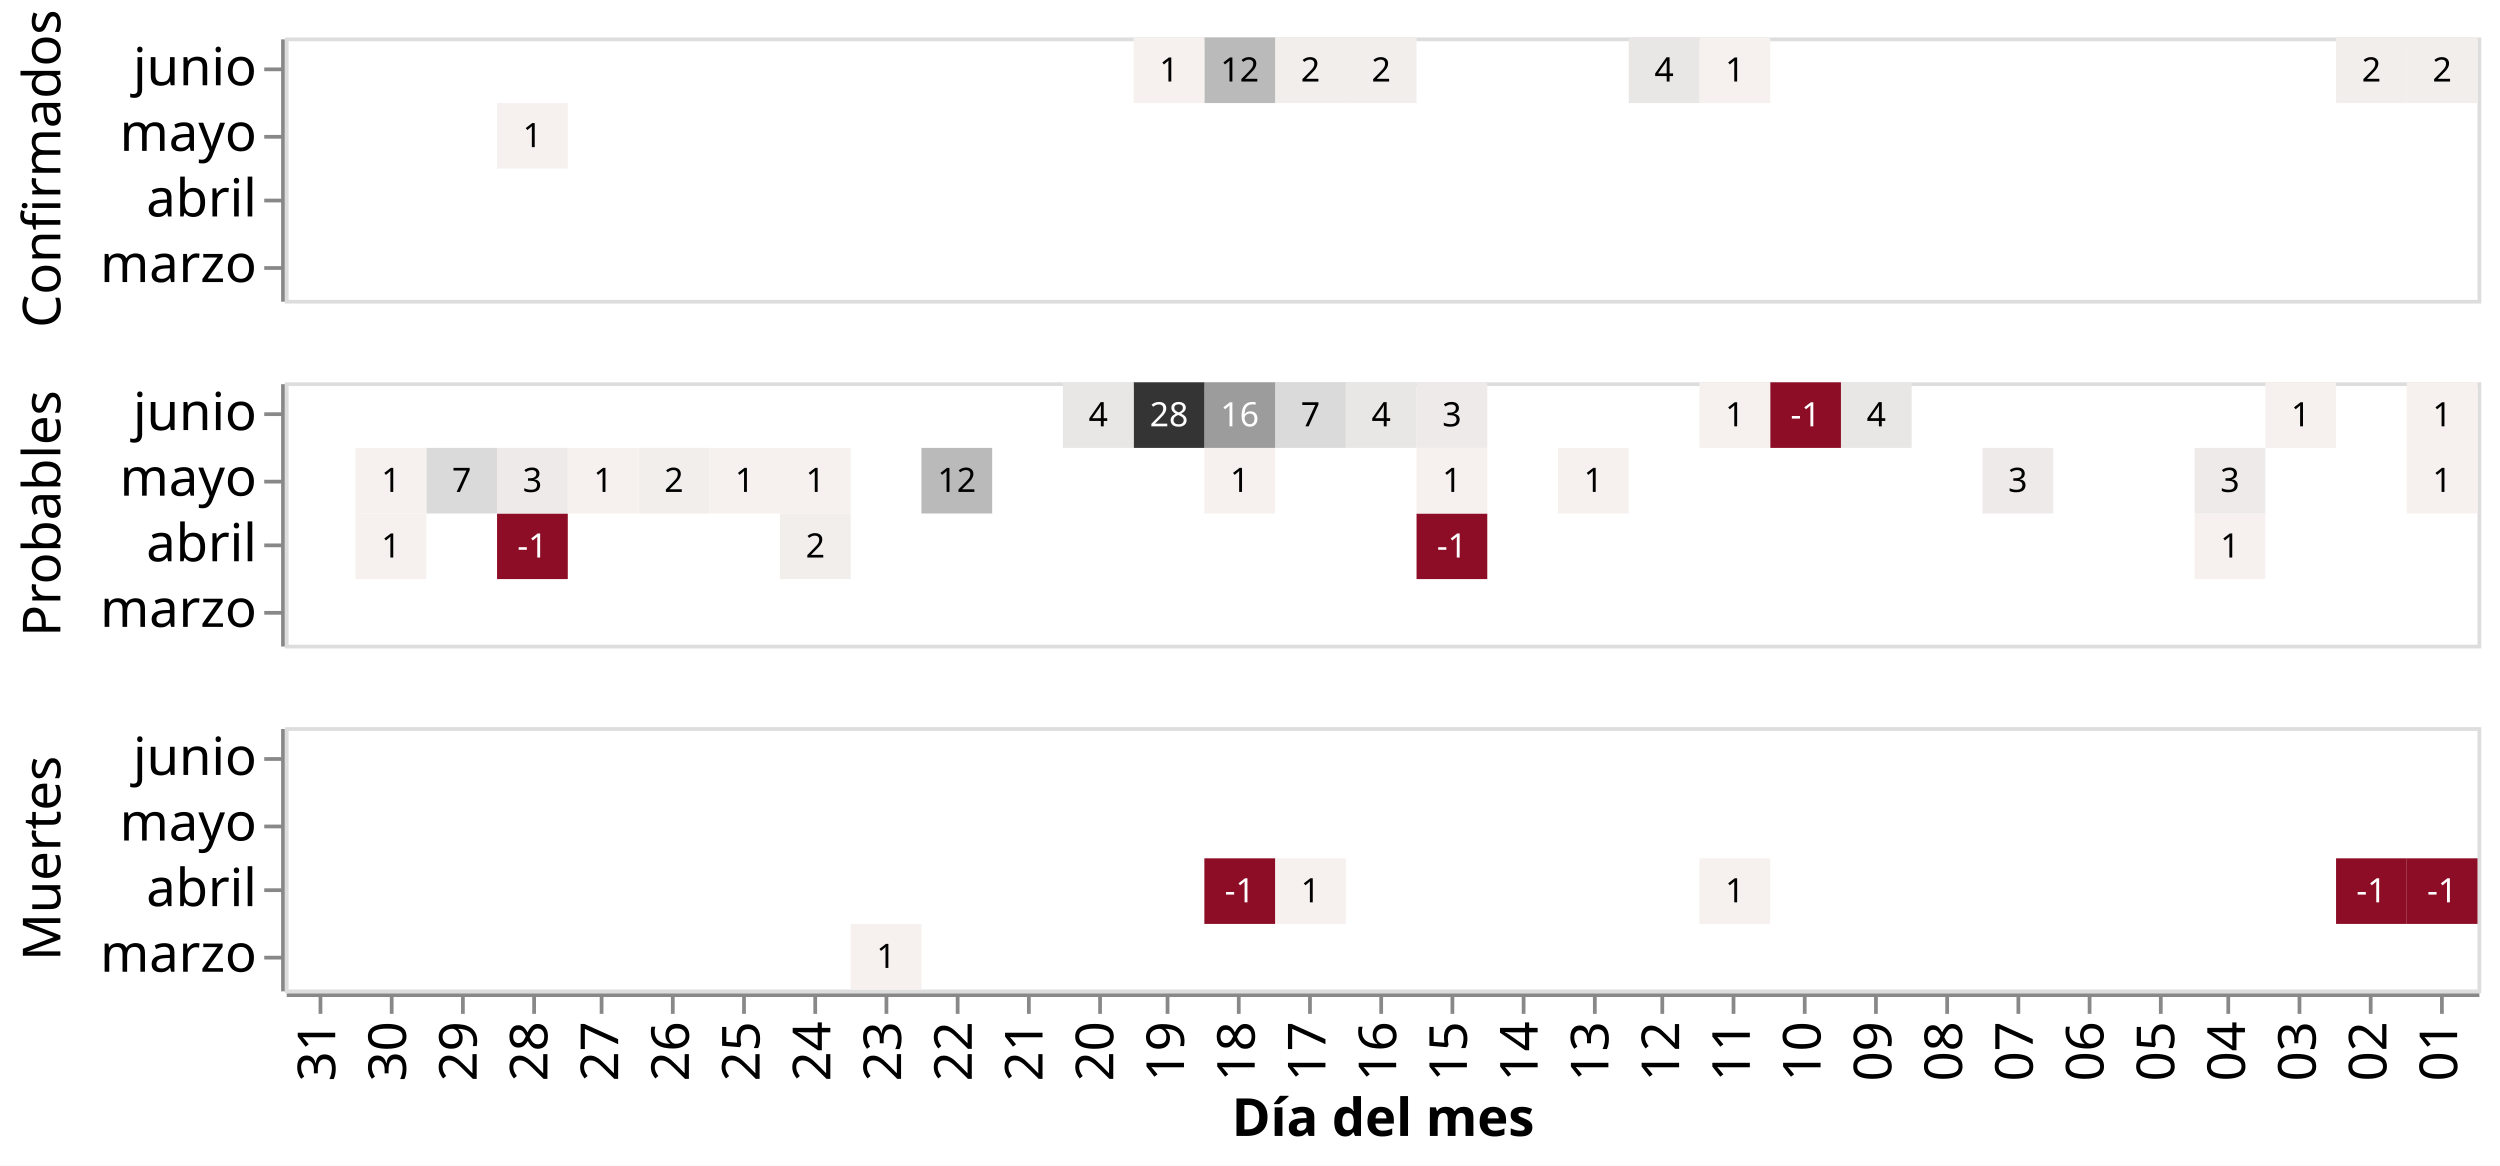
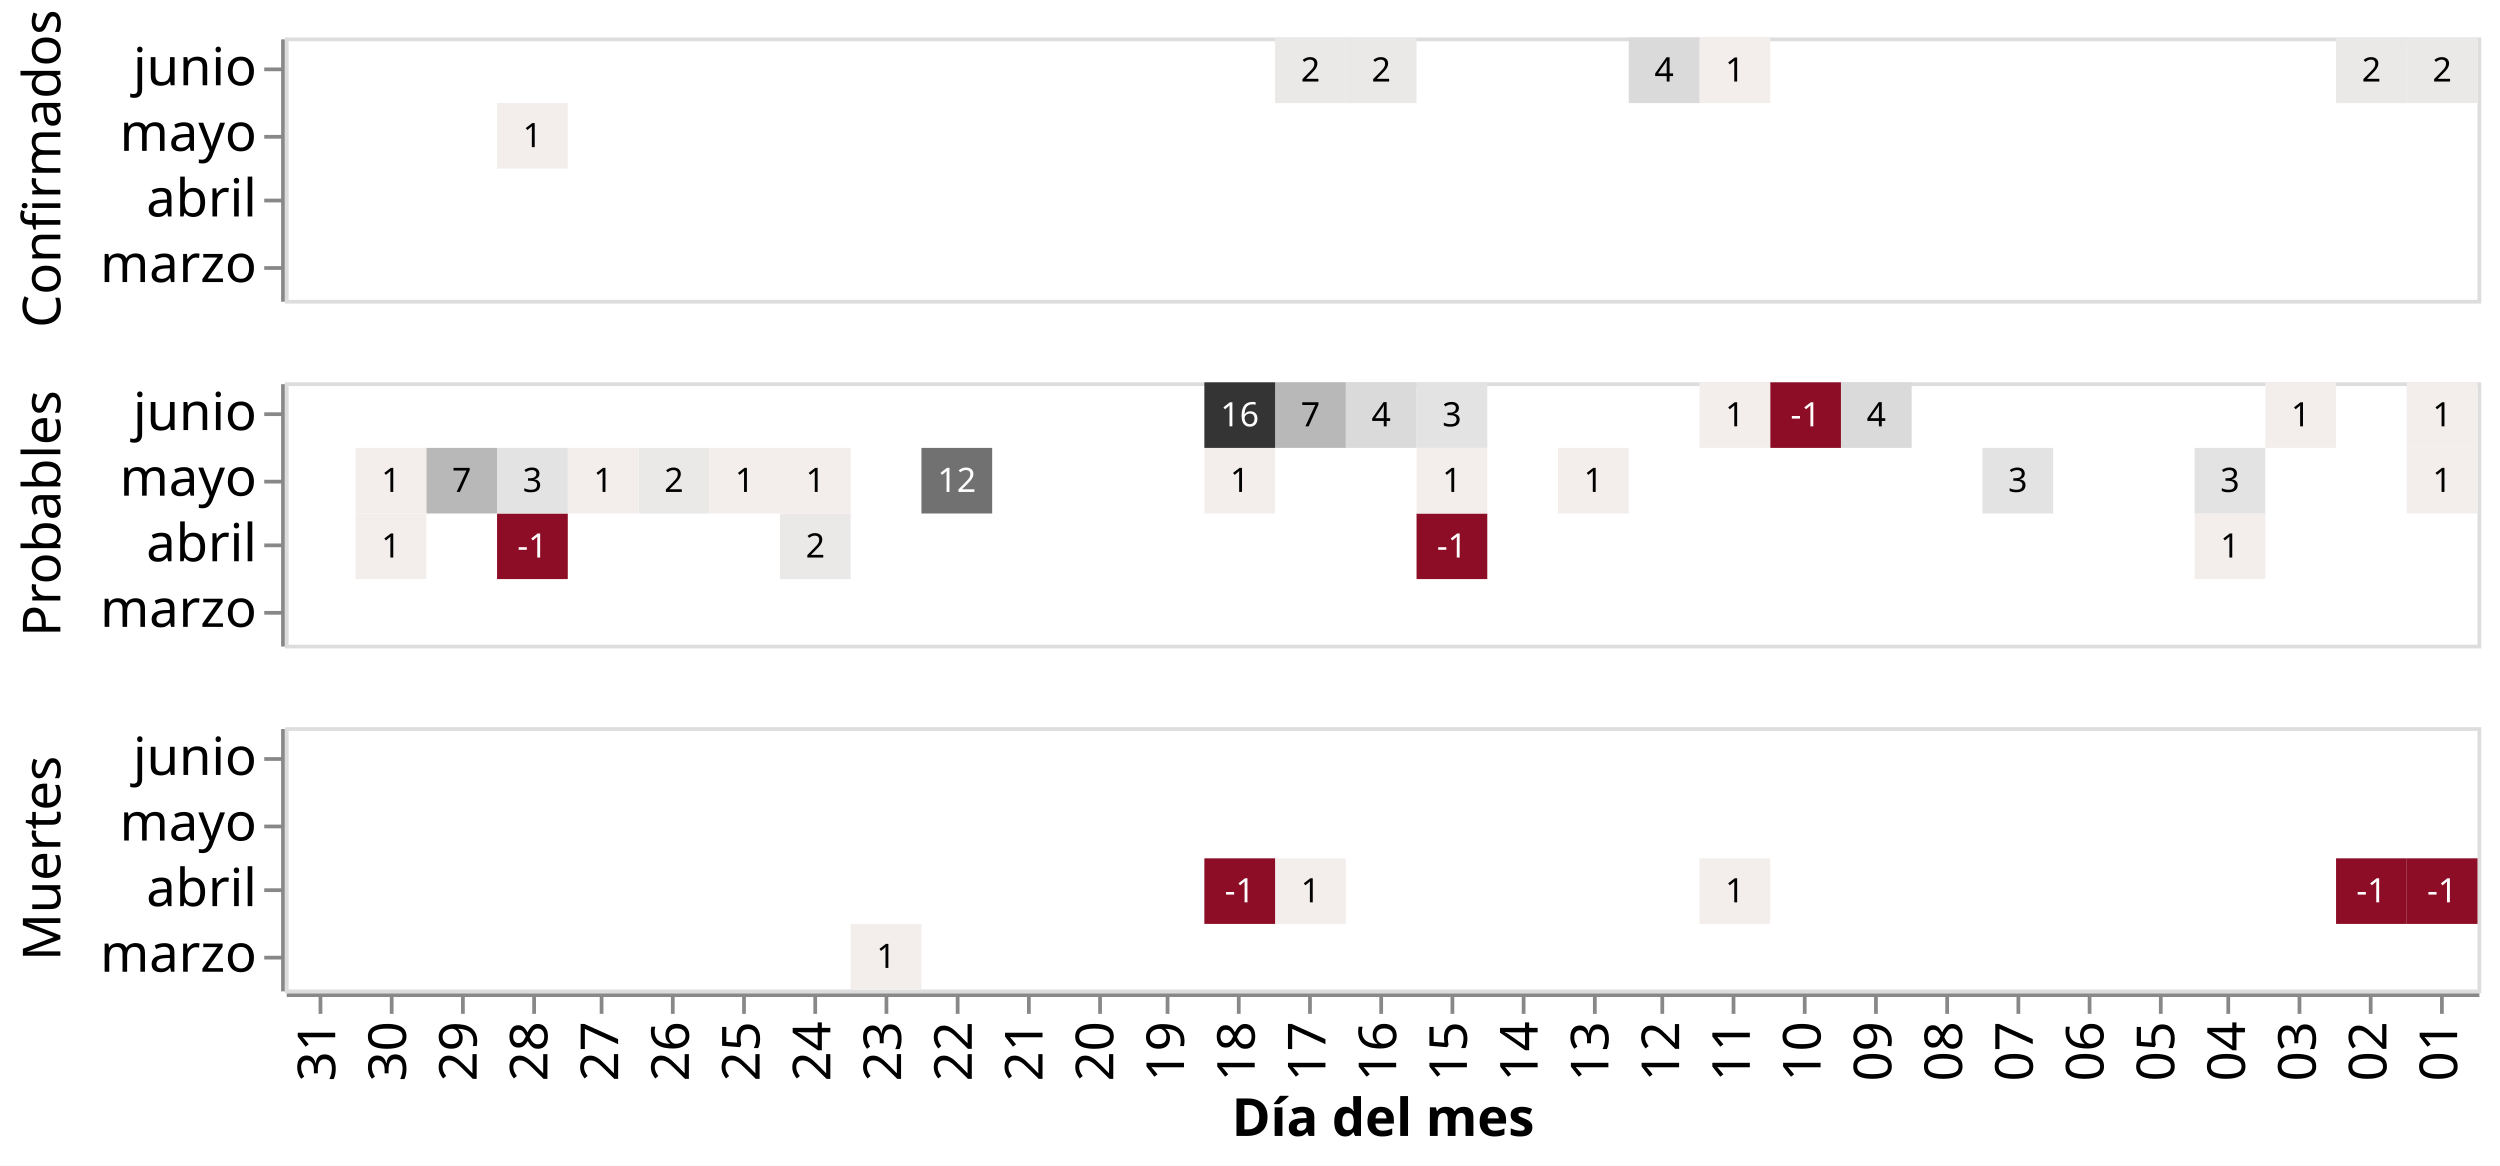
<svg xmlns="http://www.w3.org/2000/svg" class="marks" width="667" height="311" viewBox="0 0 667 311" version="1.1">
  <rect width="667" height="311" style="fill: white;" />
  <g transform="translate(76,10)">
    <g class="mark-group role-frame root">
      <g transform="translate(0,0)">
        <path class="background" d="M0,0h0v0h0Z" style="fill: none;" />
        <g>
          <g class="mark-group role-row-header row_header">
            <g transform="translate(-1,0)">
              <path class="background" d="M0,0h0v70h0Z" style="fill: none;" />
              <g>
                <g class="mark-group role-title">
                  <g transform="translate(-69.89648,35)">
                    <path class="background" d="M0,0h0v0h0Z" style="pointer-events: none; fill: none;" />
                    <g>
                      <g class="mark-text role-title-text" style="pointer-events: none;">
                        <text text-anchor="middle" transform="translate(0,0) rotate(-90) translate(0,11)" style="font-family: sans-serif; font-size: 14px; fill: #000; opacity: 1;">Confirmados</text>
                      </g>
                    </g>
                    <path class="foreground" d="" style="pointer-events: none; display: none; fill: none;" />
                  </g>
                </g>
                <g class="mark-group role-axis">
                  <g transform="translate(0.5,0.5)">
                    <path class="background" d="M0,0h0v0h0Z" style="pointer-events: none; fill: none;" />
                    <g>
                      <g class="mark-rule role-axis-tick" style="pointer-events: none;">
                        <line transform="translate(0,8)" x2="-5" y2="0" style="fill: none; stroke: #888; stroke-width: 1; opacity: 1;" />
                        <line transform="translate(0,26)" x2="-5" y2="0" style="fill: none; stroke: #888; stroke-width: 1; opacity: 1;" />
                        <line transform="translate(0,43)" x2="-5" y2="0" style="fill: none; stroke: #888; stroke-width: 1; opacity: 1;" />
                        <line transform="translate(0,61)" x2="-5" y2="0" style="fill: none; stroke: #888; stroke-width: 1; opacity: 1;" />
                      </g>
                      <g class="mark-text role-axis-label" style="pointer-events: none;">
                        <text text-anchor="end" transform="translate(-7,12.25)" style="font-family: sans-serif; font-size: 14px; fill: #000; opacity: 1;">junio</text>
                        <text text-anchor="end" transform="translate(-7,29.75)" style="font-family: sans-serif; font-size: 14px; fill: #000; opacity: 1;">mayo</text>
                        <text text-anchor="end" transform="translate(-7,47.25)" style="font-family: sans-serif; font-size: 14px; fill: #000; opacity: 1;">abril</text>
                        <text text-anchor="end" transform="translate(-7,64.75)" style="font-family: sans-serif; font-size: 14px; fill: #000; opacity: 1;">marzo</text>
                      </g>
                      <g class="mark-rule role-axis-domain" style="pointer-events: none;">
                        <line transform="translate(0,0)" x2="0" y2="70" style="fill: none; stroke: #888; stroke-width: 1; opacity: 1;" />
                      </g>
                    </g>
                    <path class="foreground" d="" style="pointer-events: none; display: none; fill: none;" />
                  </g>
                </g>
              </g>
              <path class="foreground" d="" style="display: none; fill: none;" />
            </g>
            <g transform="translate(-1,92)">
              <path class="background" d="M0,0h0v70h0Z" style="fill: none;" />
              <g>
                <g class="mark-group role-title">
                  <g transform="translate(-69.89648,35)">
                    <path class="background" d="M0,0h0v0h0Z" style="pointer-events: none; fill: none;" />
                    <g>
                      <g class="mark-text role-title-text" style="pointer-events: none;">
                        <text text-anchor="middle" transform="translate(0,0) rotate(-90) translate(0,11)" style="font-family: sans-serif; font-size: 14px; fill: #000; opacity: 1;">Probables</text>
                      </g>
                    </g>
                    <path class="foreground" d="" style="pointer-events: none; display: none; fill: none;" />
                  </g>
                </g>
                <g class="mark-group role-axis">
                  <g transform="translate(0.5,0.5)">
                    <path class="background" d="M0,0h0v0h0Z" style="pointer-events: none; fill: none;" />
                    <g>
                      <g class="mark-rule role-axis-tick" style="pointer-events: none;">
                        <line transform="translate(0,8)" x2="-5" y2="0" style="fill: none; stroke: #888; stroke-width: 1; opacity: 1;" />
                        <line transform="translate(0,26)" x2="-5" y2="0" style="fill: none; stroke: #888; stroke-width: 1; opacity: 1;" />
                        <line transform="translate(0,43)" x2="-5" y2="0" style="fill: none; stroke: #888; stroke-width: 1; opacity: 1;" />
                        <line transform="translate(0,61)" x2="-5" y2="0" style="fill: none; stroke: #888; stroke-width: 1; opacity: 1;" />
                      </g>
                      <g class="mark-text role-axis-label" style="pointer-events: none;">
                        <text text-anchor="end" transform="translate(-7,12.25)" style="font-family: sans-serif; font-size: 14px; fill: #000; opacity: 1;">junio</text>
                        <text text-anchor="end" transform="translate(-7,29.75)" style="font-family: sans-serif; font-size: 14px; fill: #000; opacity: 1;">mayo</text>
                        <text text-anchor="end" transform="translate(-7,47.25)" style="font-family: sans-serif; font-size: 14px; fill: #000; opacity: 1;">abril</text>
                        <text text-anchor="end" transform="translate(-7,64.75)" style="font-family: sans-serif; font-size: 14px; fill: #000; opacity: 1;">marzo</text>
                      </g>
                      <g class="mark-rule role-axis-domain" style="pointer-events: none;">
                        <line transform="translate(0,0)" x2="0" y2="70" style="fill: none; stroke: #888; stroke-width: 1; opacity: 1;" />
                      </g>
                    </g>
                    <path class="foreground" d="" style="pointer-events: none; display: none; fill: none;" />
                  </g>
                </g>
              </g>
              <path class="foreground" d="" style="display: none; fill: none;" />
            </g>
            <g transform="translate(-1,184)">
              <path class="background" d="M0,0h0v70h0Z" style="fill: none;" />
              <g>
                <g class="mark-group role-title">
                  <g transform="translate(-69.89648,35)">
                    <path class="background" d="M0,0h0v0h0Z" style="pointer-events: none; fill: none;" />
                    <g>
                      <g class="mark-text role-title-text" style="pointer-events: none;">
                        <text text-anchor="middle" transform="translate(0,0) rotate(-90) translate(0,11)" style="font-family: sans-serif; font-size: 14px; fill: #000; opacity: 1;">Muertes</text>
                      </g>
                    </g>
                    <path class="foreground" d="" style="pointer-events: none; display: none; fill: none;" />
                  </g>
                </g>
                <g class="mark-group role-axis">
                  <g transform="translate(0.5,0.5)">
                    <path class="background" d="M0,0h0v0h0Z" style="pointer-events: none; fill: none;" />
                    <g>
                      <g class="mark-rule role-axis-tick" style="pointer-events: none;">
                        <line transform="translate(0,8)" x2="-5" y2="0" style="fill: none; stroke: #888; stroke-width: 1; opacity: 1;" />
                        <line transform="translate(0,26)" x2="-5" y2="0" style="fill: none; stroke: #888; stroke-width: 1; opacity: 1;" />
                        <line transform="translate(0,43)" x2="-5" y2="0" style="fill: none; stroke: #888; stroke-width: 1; opacity: 1;" />
                        <line transform="translate(0,61)" x2="-5" y2="0" style="fill: none; stroke: #888; stroke-width: 1; opacity: 1;" />
                      </g>
                      <g class="mark-text role-axis-label" style="pointer-events: none;">
                        <text text-anchor="end" transform="translate(-7,12.25)" style="font-family: sans-serif; font-size: 14px; fill: #000; opacity: 1;">junio</text>
                        <text text-anchor="end" transform="translate(-7,29.75)" style="font-family: sans-serif; font-size: 14px; fill: #000; opacity: 1;">mayo</text>
                        <text text-anchor="end" transform="translate(-7,47.25)" style="font-family: sans-serif; font-size: 14px; fill: #000; opacity: 1;">abril</text>
                        <text text-anchor="end" transform="translate(-7,64.75)" style="font-family: sans-serif; font-size: 14px; fill: #000; opacity: 1;">marzo</text>
                      </g>
                      <g class="mark-rule role-axis-domain" style="pointer-events: none;">
                        <line transform="translate(0,0)" x2="0" y2="70" style="fill: none; stroke: #888; stroke-width: 1; opacity: 1;" />
                      </g>
                    </g>
                    <path class="foreground" d="" style="pointer-events: none; display: none; fill: none;" />
                  </g>
                </g>
              </g>
              <path class="foreground" d="" style="display: none; fill: none;" />
            </g>
          </g>
          <g class="mark-group role-column-footer column_footer">
            <g transform="translate(0,255)">
              <path class="background" d="M0,0h585v0h-585Z" style="fill: none;" />
              <g>
                <g class="mark-group role-axis">
                  <g transform="translate(0.5,0.5)">
                    <path class="background" d="M0,0h0v0h0Z" style="pointer-events: none; fill: none;" />
                    <g>
                      <g class="mark-rule role-axis-tick" style="pointer-events: none;">
                        <line transform="translate(9,0)" x2="0" y2="5" style="fill: none; stroke: #888; stroke-width: 1; opacity: 1;" />
                        <line transform="translate(28,0)" x2="0" y2="5" style="fill: none; stroke: #888; stroke-width: 1; opacity: 1;" />
                        <line transform="translate(47,0)" x2="0" y2="5" style="fill: none; stroke: #888; stroke-width: 1; opacity: 1;" />
                        <line transform="translate(66,0)" x2="0" y2="5" style="fill: none; stroke: #888; stroke-width: 1; opacity: 1;" />
                        <line transform="translate(84,0)" x2="0" y2="5" style="fill: none; stroke: #888; stroke-width: 1; opacity: 1;" />
                        <line transform="translate(103,0)" x2="0" y2="5" style="fill: none; stroke: #888; stroke-width: 1; opacity: 1;" />
                        <line transform="translate(122,0)" x2="0" y2="5" style="fill: none; stroke: #888; stroke-width: 1; opacity: 1;" />
                        <line transform="translate(141,0)" x2="0" y2="5" style="fill: none; stroke: #888; stroke-width: 1; opacity: 1;" />
                        <line transform="translate(160,0)" x2="0" y2="5" style="fill: none; stroke: #888; stroke-width: 1; opacity: 1;" />
                        <line transform="translate(179,0)" x2="0" y2="5" style="fill: none; stroke: #888; stroke-width: 1; opacity: 1;" />
                        <line transform="translate(198,0)" x2="0" y2="5" style="fill: none; stroke: #888; stroke-width: 1; opacity: 1;" />
                        <line transform="translate(217,0)" x2="0" y2="5" style="fill: none; stroke: #888; stroke-width: 1; opacity: 1;" />
                        <line transform="translate(235,0)" x2="0" y2="5" style="fill: none; stroke: #888; stroke-width: 1; opacity: 1;" />
                        <line transform="translate(254,0)" x2="0" y2="5" style="fill: none; stroke: #888; stroke-width: 1; opacity: 1;" />
                        <line transform="translate(273,0)" x2="0" y2="5" style="fill: none; stroke: #888; stroke-width: 1; opacity: 1;" />
                        <line transform="translate(292,0)" x2="0" y2="5" style="fill: none; stroke: #888; stroke-width: 1; opacity: 1;" />
                        <line transform="translate(311,0)" x2="0" y2="5" style="fill: none; stroke: #888; stroke-width: 1; opacity: 1;" />
                        <line transform="translate(330,0)" x2="0" y2="5" style="fill: none; stroke: #888; stroke-width: 1; opacity: 1;" />
                        <line transform="translate(349,0)" x2="0" y2="5" style="fill: none; stroke: #888; stroke-width: 1; opacity: 1;" />
                        <line transform="translate(367,0)" x2="0" y2="5" style="fill: none; stroke: #888; stroke-width: 1; opacity: 1;" />
                        <line transform="translate(386,0)" x2="0" y2="5" style="fill: none; stroke: #888; stroke-width: 1; opacity: 1;" />
                        <line transform="translate(405,0)" x2="0" y2="5" style="fill: none; stroke: #888; stroke-width: 1; opacity: 1;" />
                        <line transform="translate(424,0)" x2="0" y2="5" style="fill: none; stroke: #888; stroke-width: 1; opacity: 1;" />
                        <line transform="translate(443,0)" x2="0" y2="5" style="fill: none; stroke: #888; stroke-width: 1; opacity: 1;" />
                        <line transform="translate(462,0)" x2="0" y2="5" style="fill: none; stroke: #888; stroke-width: 1; opacity: 1;" />
                        <line transform="translate(481,0)" x2="0" y2="5" style="fill: none; stroke: #888; stroke-width: 1; opacity: 1;" />
                        <line transform="translate(500,0)" x2="0" y2="5" style="fill: none; stroke: #888; stroke-width: 1; opacity: 1;" />
                        <line transform="translate(518,0)" x2="0" y2="5" style="fill: none; stroke: #888; stroke-width: 1; opacity: 1;" />
                        <line transform="translate(537,0)" x2="0" y2="5" style="fill: none; stroke: #888; stroke-width: 1; opacity: 1;" />
                        <line transform="translate(556,0)" x2="0" y2="5" style="fill: none; stroke: #888; stroke-width: 1; opacity: 1;" />
                        <line transform="translate(575,0)" x2="0" y2="5" style="fill: none; stroke: #888; stroke-width: 1; opacity: 1;" />
                      </g>
                      <g class="mark-text role-axis-label" style="pointer-events: none;">
                        <text text-anchor="end" transform="translate(8.935484,7) rotate(270) translate(0,4)" style="font-family: sans-serif; font-size: 14px; fill: #000; opacity: 1;">31</text>
                        <text text-anchor="end" transform="translate(27.80645,7) rotate(270) translate(0,4)" style="font-family: sans-serif; font-size: 14px; fill: #000; opacity: 1;">30</text>
                        <text text-anchor="end" transform="translate(46.67742,7) rotate(270) translate(0,4)" style="font-family: sans-serif; font-size: 14px; fill: #000; opacity: 1;">29</text>
                        <text text-anchor="end" transform="translate(65.54839,7) rotate(270) translate(0,4)" style="font-family: sans-serif; font-size: 14px; fill: #000; opacity: 1;">28</text>
                        <text text-anchor="end" transform="translate(84.41935,7) rotate(270) translate(0,4)" style="font-family: sans-serif; font-size: 14px; fill: #000; opacity: 1;">27</text>
                        <text text-anchor="end" transform="translate(103.2903,7) rotate(270) translate(0,4)" style="font-family: sans-serif; font-size: 14px; fill: #000; opacity: 1;">26</text>
                        <text text-anchor="end" transform="translate(122.1613,7) rotate(270) translate(0,4)" style="font-family: sans-serif; font-size: 14px; fill: #000; opacity: 1;">25</text>
                        <text text-anchor="end" transform="translate(141.0323,7) rotate(270) translate(0,4)" style="font-family: sans-serif; font-size: 14px; fill: #000; opacity: 1;">24</text>
                        <text text-anchor="end" transform="translate(159.9032,7) rotate(270) translate(0,4)" style="font-family: sans-serif; font-size: 14px; fill: #000; opacity: 1;">23</text>
                        <text text-anchor="end" transform="translate(178.7742,7) rotate(270) translate(0,4)" style="font-family: sans-serif; font-size: 14px; fill: #000; opacity: 1;">22</text>
                        <text text-anchor="end" transform="translate(197.6452,7) rotate(270) translate(0,4)" style="font-family: sans-serif; font-size: 14px; fill: #000; opacity: 1;">21</text>
                        <text text-anchor="end" transform="translate(216.5161,7) rotate(270) translate(0,4)" style="font-family: sans-serif; font-size: 14px; fill: #000; opacity: 1;">20</text>
                        <text text-anchor="end" transform="translate(235.3871,7) rotate(270) translate(0,4)" style="font-family: sans-serif; font-size: 14px; fill: #000; opacity: 1;">19</text>
                        <text text-anchor="end" transform="translate(254.2581,7) rotate(270) translate(0,4)" style="font-family: sans-serif; font-size: 14px; fill: #000; opacity: 1;">18</text>
                        <text text-anchor="end" transform="translate(273.129,7) rotate(270) translate(0,4)" style="font-family: sans-serif; font-size: 14px; fill: #000; opacity: 1;">17</text>
                        <text text-anchor="end" transform="translate(292,7) rotate(270) translate(0,4)" style="font-family: sans-serif; font-size: 14px; fill: #000; opacity: 1;">16</text>
                        <text text-anchor="end" transform="translate(310.871,7) rotate(270) translate(0,4)" style="font-family: sans-serif; font-size: 14px; fill: #000; opacity: 1;">15</text>
                        <text text-anchor="end" transform="translate(329.7419,7) rotate(270) translate(0,4)" style="font-family: sans-serif; font-size: 14px; fill: #000; opacity: 1;">14</text>
                        <text text-anchor="end" transform="translate(348.6129,7) rotate(270) translate(0,4)" style="font-family: sans-serif; font-size: 14px; fill: #000; opacity: 1;">13</text>
                        <text text-anchor="end" transform="translate(367.4839,7) rotate(270) translate(0,4)" style="font-family: sans-serif; font-size: 14px; fill: #000; opacity: 1;">12</text>
                        <text text-anchor="end" transform="translate(386.3548,7) rotate(270) translate(0,4)" style="font-family: sans-serif; font-size: 14px; fill: #000; opacity: 1;">11</text>
                        <text text-anchor="end" transform="translate(405.2258,7) rotate(270) translate(0,4)" style="font-family: sans-serif; font-size: 14px; fill: #000; opacity: 1;">10</text>
                        <text text-anchor="end" transform="translate(424.0968,7) rotate(270) translate(0,4)" style="font-family: sans-serif; font-size: 14px; fill: #000; opacity: 1;">09</text>
                        <text text-anchor="end" transform="translate(442.9677,7) rotate(270) translate(0,4)" style="font-family: sans-serif; font-size: 14px; fill: #000; opacity: 1;">08</text>
                        <text text-anchor="end" transform="translate(461.8387,7) rotate(270) translate(0,4)" style="font-family: sans-serif; font-size: 14px; fill: #000; opacity: 1;">07</text>
                        <text text-anchor="end" transform="translate(480.7097,7) rotate(270) translate(0,4)" style="font-family: sans-serif; font-size: 14px; fill: #000; opacity: 1;">06</text>
                        <text text-anchor="end" transform="translate(499.5806,7) rotate(270) translate(0,4)" style="font-family: sans-serif; font-size: 14px; fill: #000; opacity: 1;">05</text>
                        <text text-anchor="end" transform="translate(518.4516,7) rotate(270) translate(0,4)" style="font-family: sans-serif; font-size: 14px; fill: #000; opacity: 1;">04</text>
                        <text text-anchor="end" transform="translate(537.3226,7) rotate(270) translate(0,4)" style="font-family: sans-serif; font-size: 14px; fill: #000; opacity: 1;">03</text>
                        <text text-anchor="end" transform="translate(556.1935,7) rotate(270) translate(0,4)" style="font-family: sans-serif; font-size: 14px; fill: #000; opacity: 1;">02</text>
                        <text text-anchor="end" transform="translate(575.0645,7) rotate(270) translate(0,4)" style="font-family: sans-serif; font-size: 14px; fill: #000; opacity: 1;">01</text>
                      </g>
                      <g class="mark-rule role-axis-domain" style="pointer-events: none;">
                        <line transform="translate(0,0)" x2="585" y2="0" style="fill: none; stroke: #888; stroke-width: 1; opacity: 1;" />
                      </g>
                      <g class="mark-text role-axis-title" style="pointer-events: none;">
                        <text text-anchor="middle" transform="translate(292.5,37.57227)" style="font-family: sans-serif; font-size: 14px; font-weight: bold; fill: #000; opacity: 1;">Día del mes</text>
                      </g>
                    </g>
                    <path class="foreground" d="" style="pointer-events: none; display: none; fill: none;" />
                  </g>
                </g>
              </g>
              <path class="foreground" d="" style="display: none; fill: none;" />
            </g>
          </g>
          <g class="mark-group role-scope cell">
            <g transform="translate(0,0)">
              <path class="background" d="M0.5,0.5h585v70h-585Z" style="fill: none; stroke: #ddd;" />
              <g>
                <g class="mark-rect role-mark child_layer_0_marks">
-                   <path d="M56.613,17.5h18.871v17.5h-18.871Z" style="fill: rgb(246, 241, 238);" />
-                   <path d="M566.129,0h18.871v17.5h-18.871Z" style="fill: rgb(241, 238, 236);" />
-                   <path d="M547.258,0h18.871v17.5h-18.871Z" style="fill: rgb(241, 238, 236);" />
-                   <path d="M377.419,0h18.871v17.5h-18.871Z" style="fill: rgb(246, 241, 238);" />
-                   <path d="M358.548,0h18.871v17.5h-18.871Z" style="fill: rgb(233, 231, 230);" />
-                   <path d="M283.065,0h18.871v17.5h-18.871Z" style="fill: rgb(241, 238, 236);" />
-                   <path d="M264.194,0h18.871v17.5h-18.871Z" style="fill: rgb(241, 238, 236);" />
-                   <path d="M245.323,0h18.871v17.5h-18.871Z" style="fill: rgb(186, 186, 186);" />
-                   <path d="M226.452,0h18.871v17.5h-18.871Z" style="fill: rgb(246, 241, 238);" />
+                   <path d="M56.613,17.5h18.871v17.5h-18.871Z" style="fill: rgb(243, 238, 236);" />
+                   <path d="M566.129,0h18.871v17.5h-18.871Z" style="fill: rgb(235, 233, 232);" />
+                   <path d="M547.258,0h18.871v17.5h-18.871Z" style="fill: rgb(235, 233, 232);" />
+                   <path d="M377.419,0h18.871v17.5h-18.871Z" style="fill: rgb(243, 238, 236);" />
+                   <path d="M358.548,0h18.871v17.5h-18.871Z" style="fill: rgb(218, 218, 218);" />
+                   <path d="M283.065,0h18.871v17.5h-18.871Z" style="fill: rgb(235, 233, 232);" />
+                   <path d="M264.194,0h18.871v17.5h-18.871Z" style="fill: rgb(235, 233, 232);" />
                </g>
                <g class="mark-text role-mark child_layer_1_marks">
                  <text text-anchor="middle" transform="translate(66.04839,29.25)" style="font-family: sans-serif; font-size: 9px; fill: black;">1</text>
                  <text text-anchor="middle" transform="translate(575.5645,11.75)" style="font-family: sans-serif; font-size: 9px; fill: black;">2</text>
                  <text text-anchor="middle" transform="translate(556.6935,11.75)" style="font-family: sans-serif; font-size: 9px; fill: black;">2</text>
                  <text text-anchor="middle" transform="translate(386.8548,11.75)" style="font-family: sans-serif; font-size: 9px; fill: black;">1</text>
                  <text text-anchor="middle" transform="translate(367.9839,11.75)" style="font-family: sans-serif; font-size: 9px; fill: black;">4</text>
                  <text text-anchor="middle" transform="translate(292.5,11.75)" style="font-family: sans-serif; font-size: 9px; fill: black;">2</text>
                  <text text-anchor="middle" transform="translate(273.629,11.75)" style="font-family: sans-serif; font-size: 9px; fill: black;">2</text>
-                   <text text-anchor="middle" transform="translate(254.7581,11.75)" style="font-family: sans-serif; font-size: 9px; fill: black;">12</text>
-                   <text text-anchor="middle" transform="translate(235.8871,11.75)" style="font-family: sans-serif; font-size: 9px; fill: black;">1</text>
                </g>
              </g>
              <path class="foreground" d="" style="display: none; fill: none;" />
            </g>
            <g transform="translate(0,92)">
              <path class="background" d="M0.5,0.5h585v70h-585Z" style="fill: none; stroke: #ddd;" />
              <g>
                <g class="mark-rect role-mark child_layer_0_marks">
-                   <path d="M509.516,35h18.871v17.5h-18.871Z" style="fill: rgb(246, 241, 238);" />
+                   <path d="M509.516,35h18.871v17.5h-18.871Z" style="fill: rgb(243, 238, 236);" />
                  <path d="M301.935,35h18.871v17.5h-18.871Z" style="fill: rgb(140, 13, 37);" />
-                   <path d="M132.097,35h18.871v17.5h-18.871Z" style="fill: rgb(241, 238, 236);" />
+                   <path d="M132.097,35h18.871v17.5h-18.871Z" style="fill: rgb(235, 233, 232);" />
                  <path d="M56.613,35h18.871v17.5h-18.871Z" style="fill: rgb(140, 13, 37);" />
-                   <path d="M18.871,35h18.871v17.5h-18.871Z" style="fill: rgb(246, 241, 238);" />
-                   <path d="M566.129,17.5h18.871v17.5h-18.871Z" style="fill: rgb(246, 241, 238);" />
-                   <path d="M509.516,17.5h18.871v17.5h-18.871Z" style="fill: rgb(237, 234, 233);" />
-                   <path d="M452.903,17.5h18.871v17.5h-18.871Z" style="fill: rgb(237, 234, 233);" />
-                   <path d="M339.677,17.5h18.871v17.5h-18.871Z" style="fill: rgb(246, 241, 238);" />
-                   <path d="M301.935,17.5h18.871v17.5h-18.871Z" style="fill: rgb(246, 241, 238);" />
-                   <path d="M245.323,17.5h18.871v17.5h-18.871Z" style="fill: rgb(246, 241, 238);" />
-                   <path d="M169.839,17.5h18.871v17.5h-18.871Z" style="fill: rgb(186, 186, 186);" />
-                   <path d="M132.097,17.5h18.871v17.5h-18.871Z" style="fill: rgb(246, 241, 238);" />
-                   <path d="M113.226,17.5h18.871v17.5h-18.871Z" style="fill: rgb(246, 241, 238);" />
-                   <path d="M94.355,17.5h18.871v17.5h-18.871Z" style="fill: rgb(241, 238, 236);" />
-                   <path d="M75.484,17.5h18.871v17.5h-18.871Z" style="fill: rgb(246, 241, 238);" />
-                   <path d="M56.613,17.5h18.871v17.5h-18.871Z" style="fill: rgb(237, 234, 233);" />
-                   <path d="M37.742,17.5h18.871v17.5h-18.871Z" style="fill: rgb(218, 218, 218);" />
-                   <path d="M18.871,17.5h18.871v17.5h-18.871Z" style="fill: rgb(246, 241, 238);" />
-                   <path d="M566.129,0h18.871v17.5h-18.871Z" style="fill: rgb(246, 241, 238);" />
-                   <path d="M528.387,0h18.871v17.5h-18.871Z" style="fill: rgb(246, 241, 238);" />
-                   <path d="M415.161,0h18.871v17.5h-18.871Z" style="fill: rgb(233, 231, 230);" />
+                   <path d="M18.871,35h18.871v17.5h-18.871Z" style="fill: rgb(243, 238, 236);" />
+                   <path d="M566.129,17.5h18.871v17.5h-18.871Z" style="fill: rgb(243, 238, 236);" />
+                   <path d="M509.516,17.5h18.871v17.5h-18.871Z" style="fill: rgb(228, 227, 227);" />
+                   <path d="M452.903,17.5h18.871v17.5h-18.871Z" style="fill: rgb(228, 227, 227);" />
+                   <path d="M339.677,17.5h18.871v17.5h-18.871Z" style="fill: rgb(243, 238, 236);" />
+                   <path d="M301.935,17.5h18.871v17.5h-18.871Z" style="fill: rgb(243, 238, 236);" />
+                   <path d="M245.323,17.5h18.871v17.5h-18.871Z" style="fill: rgb(243, 238, 236);" />
+                   <path d="M169.839,17.5h18.871v17.5h-18.871Z" style="fill: rgb(113, 113, 113);" />
+                   <path d="M132.097,17.5h18.871v17.5h-18.871Z" style="fill: rgb(243, 238, 236);" />
+                   <path d="M113.226,17.5h18.871v17.5h-18.871Z" style="fill: rgb(243, 238, 236);" />
+                   <path d="M94.355,17.5h18.871v17.5h-18.871Z" style="fill: rgb(235, 233, 232);" />
+                   <path d="M75.484,17.5h18.871v17.5h-18.871Z" style="fill: rgb(243, 238, 236);" />
+                   <path d="M56.613,17.5h18.871v17.5h-18.871Z" style="fill: rgb(228, 227, 227);" />
+                   <path d="M37.742,17.5h18.871v17.5h-18.871Z" style="fill: rgb(184, 184, 184);" />
+                   <path d="M18.871,17.5h18.871v17.5h-18.871Z" style="fill: rgb(243, 238, 236);" />
+                   <path d="M566.129,0h18.871v17.5h-18.871Z" style="fill: rgb(243, 238, 236);" />
+                   <path d="M528.387,0h18.871v17.5h-18.871Z" style="fill: rgb(243, 238, 236);" />
+                   <path d="M415.161,0h18.871v17.5h-18.871Z" style="fill: rgb(218, 218, 218);" />
                  <path d="M396.29,0h18.871v17.5h-18.871Z" style="fill: rgb(140, 13, 37);" />
-                   <path d="M377.419,0h18.871v17.5h-18.871Z" style="fill: rgb(246, 241, 238);" />
-                   <path d="M301.935,0h18.871v17.5h-18.871Z" style="fill: rgb(237, 234, 233);" />
-                   <path d="M283.065,0h18.871v17.5h-18.871Z" style="fill: rgb(233, 231, 230);" />
-                   <path d="M264.194,0h18.871v17.5h-18.871Z" style="fill: rgb(218, 218, 218);" />
-                   <path d="M245.323,0h18.871v17.5h-18.871Z" style="fill: rgb(156, 156, 156);" />
-                   <path d="M226.452,0h18.871v17.5h-18.871Z" style="fill: rgb(52, 52, 52);" />
-                   <path d="M207.581,0h18.871v17.5h-18.871Z" style="fill: rgb(233, 231, 230);" />
+                   <path d="M377.419,0h18.871v17.5h-18.871Z" style="fill: rgb(243, 238, 236);" />
+                   <path d="M301.935,0h18.871v17.5h-18.871Z" style="fill: rgb(228, 227, 227);" />
+                   <path d="M283.065,0h18.871v17.5h-18.871Z" style="fill: rgb(218, 218, 218);" />
+                   <path d="M264.194,0h18.871v17.5h-18.871Z" style="fill: rgb(184, 184, 184);" />
+                   <path d="M245.323,0h18.871v17.5h-18.871Z" style="fill: rgb(52, 52, 52);" />
                </g>
                <g class="mark-text role-mark child_layer_1_marks">
                  <text text-anchor="middle" transform="translate(518.9516,46.75)" style="font-family: sans-serif; font-size: 9px; fill: black;">1</text>
                  <text text-anchor="middle" transform="translate(311.371,46.75)" style="font-family: sans-serif; font-size: 9px; fill: white;">-1</text>
                  <text text-anchor="middle" transform="translate(141.5323,46.75)" style="font-family: sans-serif; font-size: 9px; fill: black;">2</text>
                  <text text-anchor="middle" transform="translate(66.04839,46.75)" style="font-family: sans-serif; font-size: 9px; fill: white;">-1</text>
                  <text text-anchor="middle" transform="translate(28.30645,46.75)" style="font-family: sans-serif; font-size: 9px; fill: black;">1</text>
                  <text text-anchor="middle" transform="translate(575.5645,29.25)" style="font-family: sans-serif; font-size: 9px; fill: black;">1</text>
                  <text text-anchor="middle" transform="translate(518.9516,29.25)" style="font-family: sans-serif; font-size: 9px; fill: black;">3</text>
                  <text text-anchor="middle" transform="translate(462.3387,29.25)" style="font-family: sans-serif; font-size: 9px; fill: black;">3</text>
                  <text text-anchor="middle" transform="translate(349.1129,29.25)" style="font-family: sans-serif; font-size: 9px; fill: black;">1</text>
                  <text text-anchor="middle" transform="translate(311.371,29.25)" style="font-family: sans-serif; font-size: 9px; fill: black;">1</text>
                  <text text-anchor="middle" transform="translate(254.7581,29.25)" style="font-family: sans-serif; font-size: 9px; fill: black;">1</text>
-                   <text text-anchor="middle" transform="translate(179.2742,29.25)" style="font-family: sans-serif; font-size: 9px; fill: black;">12</text>
+                   <text text-anchor="middle" transform="translate(179.2742,29.25)" style="font-family: sans-serif; font-size: 9px; fill: white;">12</text>
                  <text text-anchor="middle" transform="translate(141.5323,29.25)" style="font-family: sans-serif; font-size: 9px; fill: black;">1</text>
                  <text text-anchor="middle" transform="translate(122.6613,29.25)" style="font-family: sans-serif; font-size: 9px; fill: black;">1</text>
                  <text text-anchor="middle" transform="translate(103.7903,29.25)" style="font-family: sans-serif; font-size: 9px; fill: black;">2</text>
                  <text text-anchor="middle" transform="translate(84.91935,29.25)" style="font-family: sans-serif; font-size: 9px; fill: black;">1</text>
                  <text text-anchor="middle" transform="translate(66.04839,29.25)" style="font-family: sans-serif; font-size: 9px; fill: black;">3</text>
                  <text text-anchor="middle" transform="translate(47.17742,29.25)" style="font-family: sans-serif; font-size: 9px; fill: black;">7</text>
                  <text text-anchor="middle" transform="translate(28.30645,29.25)" style="font-family: sans-serif; font-size: 9px; fill: black;">1</text>
                  <text text-anchor="middle" transform="translate(575.5645,11.75)" style="font-family: sans-serif; font-size: 9px; fill: black;">1</text>
                  <text text-anchor="middle" transform="translate(537.8226,11.75)" style="font-family: sans-serif; font-size: 9px; fill: black;">1</text>
                  <text text-anchor="middle" transform="translate(424.5968,11.75)" style="font-family: sans-serif; font-size: 9px; fill: black;">4</text>
                  <text text-anchor="middle" transform="translate(405.7258,11.75)" style="font-family: sans-serif; font-size: 9px; fill: white;">-1</text>
                  <text text-anchor="middle" transform="translate(386.8548,11.75)" style="font-family: sans-serif; font-size: 9px; fill: black;">1</text>
                  <text text-anchor="middle" transform="translate(311.371,11.75)" style="font-family: sans-serif; font-size: 9px; fill: black;">3</text>
                  <text text-anchor="middle" transform="translate(292.5,11.75)" style="font-family: sans-serif; font-size: 9px; fill: black;">4</text>
                  <text text-anchor="middle" transform="translate(273.629,11.75)" style="font-family: sans-serif; font-size: 9px; fill: black;">7</text>
                  <text text-anchor="middle" transform="translate(254.7581,11.75)" style="font-family: sans-serif; font-size: 9px; fill: white;">16</text>
-                   <text text-anchor="middle" transform="translate(235.8871,11.75)" style="font-family: sans-serif; font-size: 9px; fill: white;">28</text>
-                   <text text-anchor="middle" transform="translate(217.0161,11.75)" style="font-family: sans-serif; font-size: 9px; fill: black;">4</text>
                </g>
              </g>
              <path class="foreground" d="" style="display: none; fill: none;" />
            </g>
            <g transform="translate(0,184)">
              <path class="background" d="M0.5,0.5h585v70h-585Z" style="fill: none; stroke: #ddd;" />
              <g>
                <g class="mark-rect role-mark child_layer_0_marks">
-                   <path d="M150.968,52.5h18.871v17.5h-18.871Z" style="fill: rgb(246, 241, 238);" />
+                   <path d="M150.968,52.5h18.871v17.5h-18.871Z" style="fill: rgb(243, 238, 236);" />
                  <path d="M566.129,35h18.871v17.5h-18.871Z" style="fill: rgb(140, 13, 37);" />
                  <path d="M547.258,35h18.871v17.5h-18.871Z" style="fill: rgb(140, 13, 37);" />
-                   <path d="M377.419,35h18.871v17.5h-18.871Z" style="fill: rgb(246, 241, 238);" />
-                   <path d="M264.194,35h18.871v17.5h-18.871Z" style="fill: rgb(246, 241, 238);" />
+                   <path d="M377.419,35h18.871v17.5h-18.871Z" style="fill: rgb(243, 238, 236);" />
+                   <path d="M264.194,35h18.871v17.5h-18.871Z" style="fill: rgb(243, 238, 236);" />
                  <path d="M245.323,35h18.871v17.5h-18.871Z" style="fill: rgb(140, 13, 37);" />
                </g>
                <g class="mark-text role-mark child_layer_1_marks">
                  <text text-anchor="middle" transform="translate(160.4032,64.25)" style="font-family: sans-serif; font-size: 9px; fill: black;">1</text>
                  <text text-anchor="middle" transform="translate(575.5645,46.75)" style="font-family: sans-serif; font-size: 9px; fill: white;">-1</text>
                  <text text-anchor="middle" transform="translate(556.6935,46.75)" style="font-family: sans-serif; font-size: 9px; fill: white;">-1</text>
                  <text text-anchor="middle" transform="translate(386.8548,46.75)" style="font-family: sans-serif; font-size: 9px; fill: black;">1</text>
                  <text text-anchor="middle" transform="translate(273.629,46.75)" style="font-family: sans-serif; font-size: 9px; fill: black;">1</text>
                  <text text-anchor="middle" transform="translate(254.7581,46.75)" style="font-family: sans-serif; font-size: 9px; fill: white;">-1</text>
                </g>
              </g>
              <path class="foreground" d="" style="display: none; fill: none;" />
            </g>
          </g>
        </g>
        <path class="foreground" d="" style="display: none; fill: none;" />
      </g>
    </g>
  </g>
</svg>
